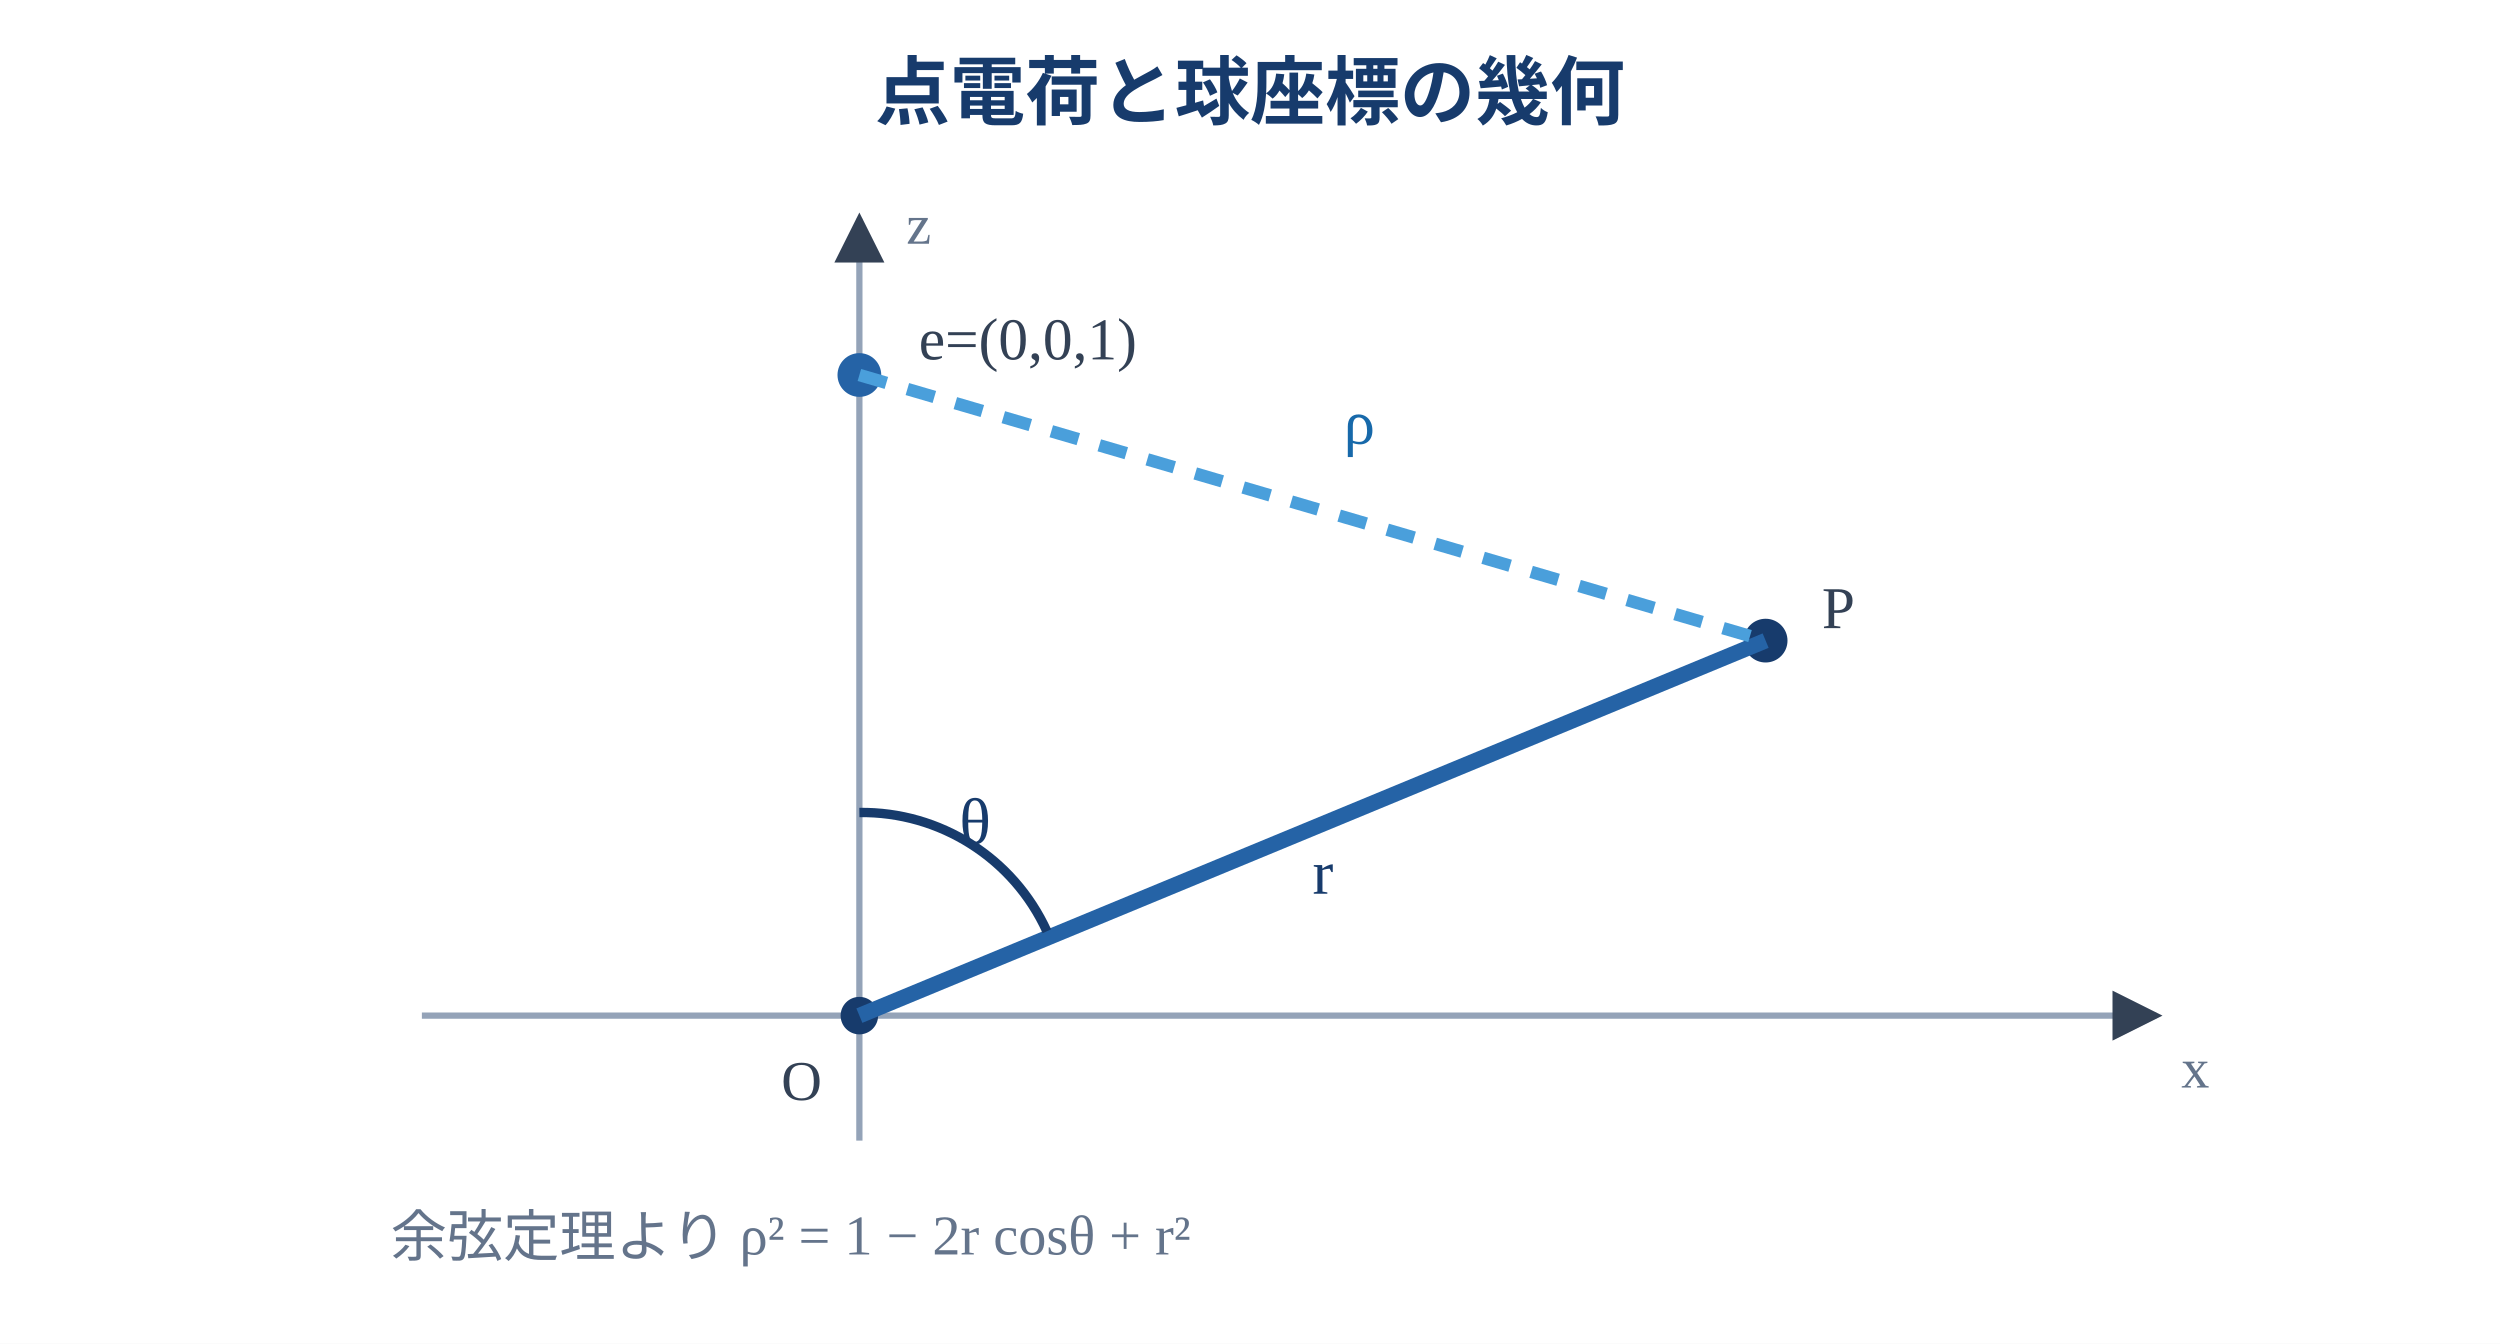
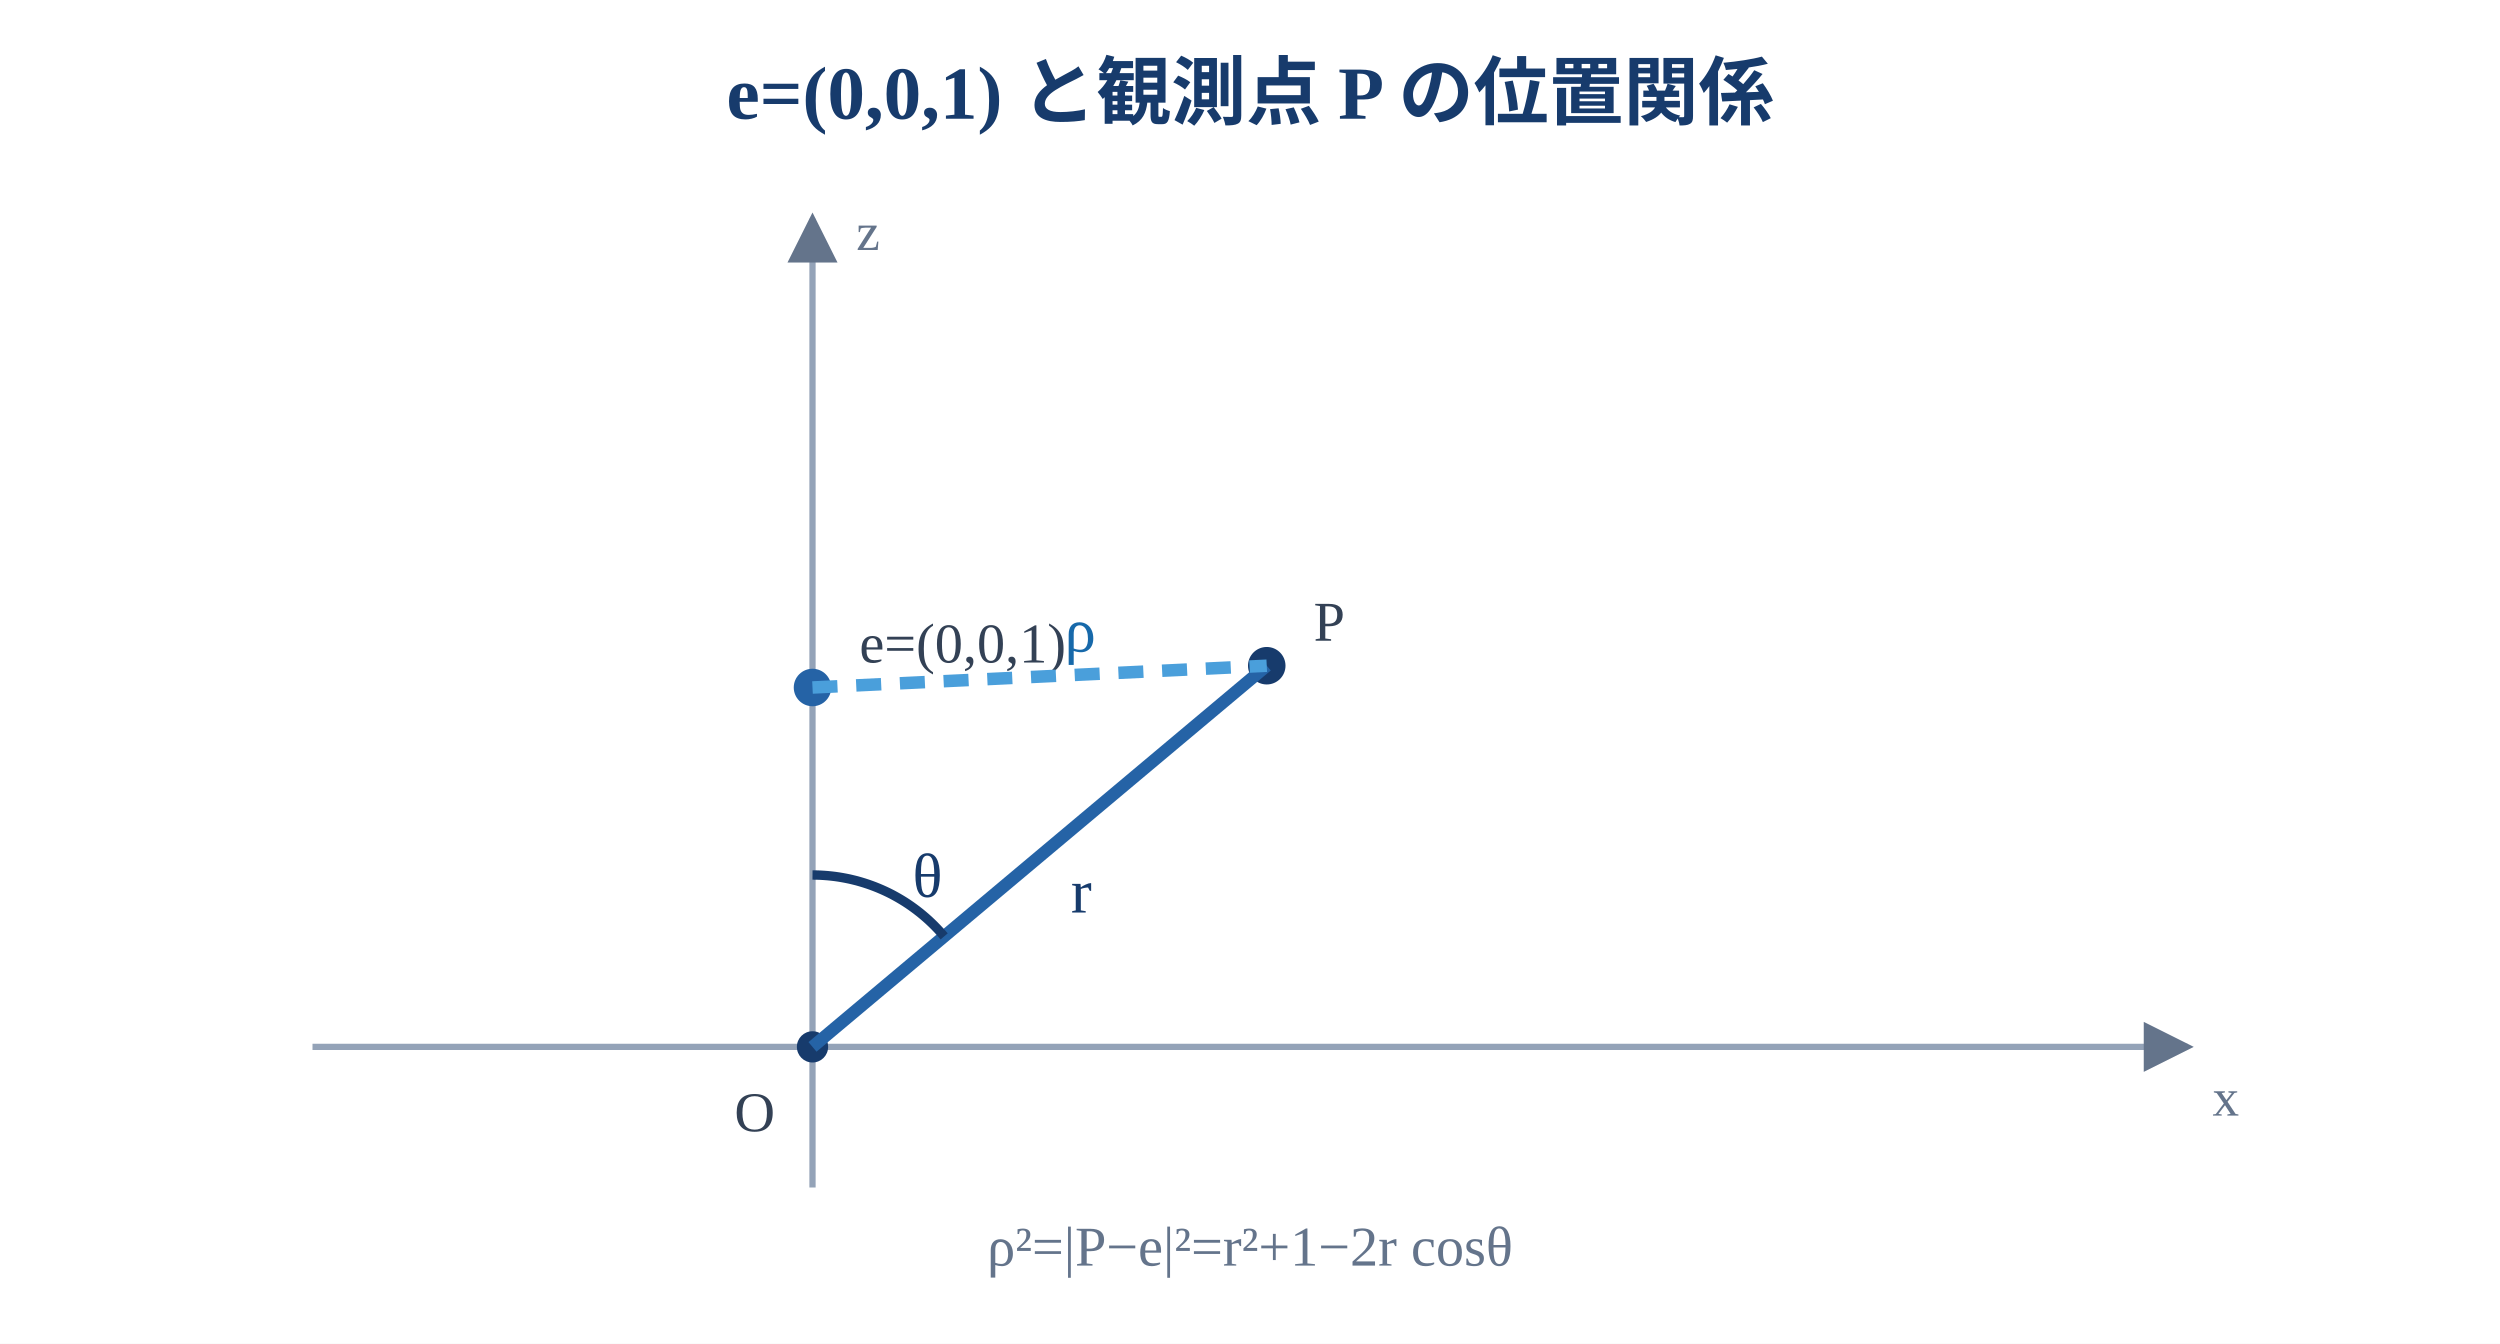
<svg xmlns="http://www.w3.org/2000/svg" width="800" height="430" viewBox="0 0 800 430" role="img" aria-labelledby="title desc">
  <defs>
    <marker id="arrow" markerWidth="8" markerHeight="8" refX="7" refY="4" orient="auto">
-       <path d="M0,0 L8,4 L0,8 z" fill="#334155" />
+       <path d="M0,0 L8,4 L0,8 z" fill="#64748b" />
    </marker>
  </defs>
  <rect width="800" height="430" fill="#ffffff" />
-   <text x="400" y="38" text-anchor="middle" font-size="24" font-weight="600" fill="#173b6c">点電荷と球座標の幾何</text>
-   <line x1="135" y1="325" x2="690" y2="325" stroke="#94a3b8" stroke-width="2" marker-end="url(#arrow)" />
-   <line x1="275" y1="365" x2="275" y2="70" stroke="#94a3b8" stroke-width="2" marker-end="url(#arrow)" />
-   <text x="698" y="348" font-size="18" fill="#64748b">x</text>
-   <text x="290" y="78" font-size="18" fill="#64748b">z</text>
-   <circle cx="275" cy="325" r="6" fill="#173b6c" />
-   <text x="250" y="352" font-size="18" fill="#334155">O</text>
-   <circle cx="275" cy="120" r="7" fill="#2563a6" />
-   <text x="294" y="115" font-size="19" fill="#334155">e=(0,0,1)</text>
-   <circle cx="565" cy="205" r="7" fill="#173b6c" />
-   <text x="583" y="201" font-size="19" fill="#334155">P</text>
-   <line x1="275" y1="325" x2="565" y2="205" stroke="#2563a6" stroke-width="5" />
-   <line x1="275" y1="120" x2="565" y2="205" stroke="#4a9fdb" stroke-width="4" stroke-dasharray="9 7" />
-   <text x="420" y="286" font-size="20" fill="#173b6c">r</text>
-   <text x="430" y="142" font-size="20" fill="#1769aa">ρ</text>
-   <path d="M275 260 A65 65 0 0 1 335 298" fill="none" stroke="#173b6c" stroke-width="3" />
-   <text x="307" y="270" font-size="21" fill="#173b6c">θ</text>
-   <text x="125" y="402" font-size="18" fill="#64748b">余弦定理より ρ² = 1 − 2r cosθ + r²</text>
+   <text x="400" y="38" text-anchor="middle" font-size="24" font-weight="600" fill="#173b6c">e=(0,0,1) と観測点 P の位置関係</text>
+   <line x1="100" y1="335" x2="700" y2="335" stroke="#94a3b8" stroke-width="2" marker-end="url(#arrow)" />
+   <line x1="260" y1="380" x2="260" y2="70" stroke="#94a3b8" stroke-width="2" marker-end="url(#arrow)" />
+   <text x="708" y="357" font-size="17" fill="#64748b">x</text>
+   <text x="274" y="80" font-size="17" fill="#64748b">z</text>
+   <circle cx="260" cy="335" r="5" fill="#173b6c" />
+   <text x="235" y="362" font-size="18" fill="#334155">O</text>
+   <circle cx="260" cy="220" r="6" fill="#2563a6" />
+   <text x="275" y="212" font-size="18" fill="#334155">e=(0,0,1)</text>
+   <circle cx="405.36" cy="213.03" r="6" fill="#173b6c" />
+   <text x="420.36" y="205.03" font-size="18" fill="#334155">P</text>
+   <line x1="260" y1="335" x2="405.357" y2="213.031" stroke="#2563a6" stroke-width="4" />
+   <line x1="260" y1="220" x2="405.357" y2="213.031" stroke="#4a9fdb" stroke-width="4" stroke-dasharray="8 6" />
+   <path d="M 260.00 280.00 L 261.20 280.01 L 262.40 280.05 L 263.60 280.12 L 264.79 280.21 L 265.99 280.33 L 267.18 280.47 L 268.37 280.64 L 269.55 280.84 L 270.73 281.06 L 271.90 281.30 L 273.07 281.58 L 274.24 281.87 L 275.39 282.20 L 276.54 282.55 L 277.68 282.92 L 278.81 283.32 L 279.93 283.74 L 281.05 284.19 L 282.15 284.66 L 283.24 285.15 L 284.33 285.67 L 285.40 286.21 L 286.45 286.78 L 287.50 287.37 L 288.53 287.98 L 289.55 288.61 L 290.56 289.27 L 291.55 289.95 L 292.52 290.65 L 293.48 291.37 L 294.43 292.11 L 295.35 292.87 L 296.26 293.65 L 297.16 294.45 L 298.03 295.27 L 298.89 296.11 L 299.73 296.97 L 300.55 297.84 L 301.35 298.74 L 302.13 299.65" fill="none" stroke="#173b6c" stroke-width="3" />
+   <text x="292" y="287" font-size="20" fill="#173b6c">θ</text>
+   <text x="342.678" y="292.016" font-size="20" fill="#173b6c">r</text>
+   <text x="340.678" y="208.516" font-size="20" fill="#1769aa">ρ</text>
+   <text x="400" y="405" text-anchor="middle" font-size="18" fill="#64748b">ρ²=|P−e|²=r²+1−2r cosθ</text>
</svg>
